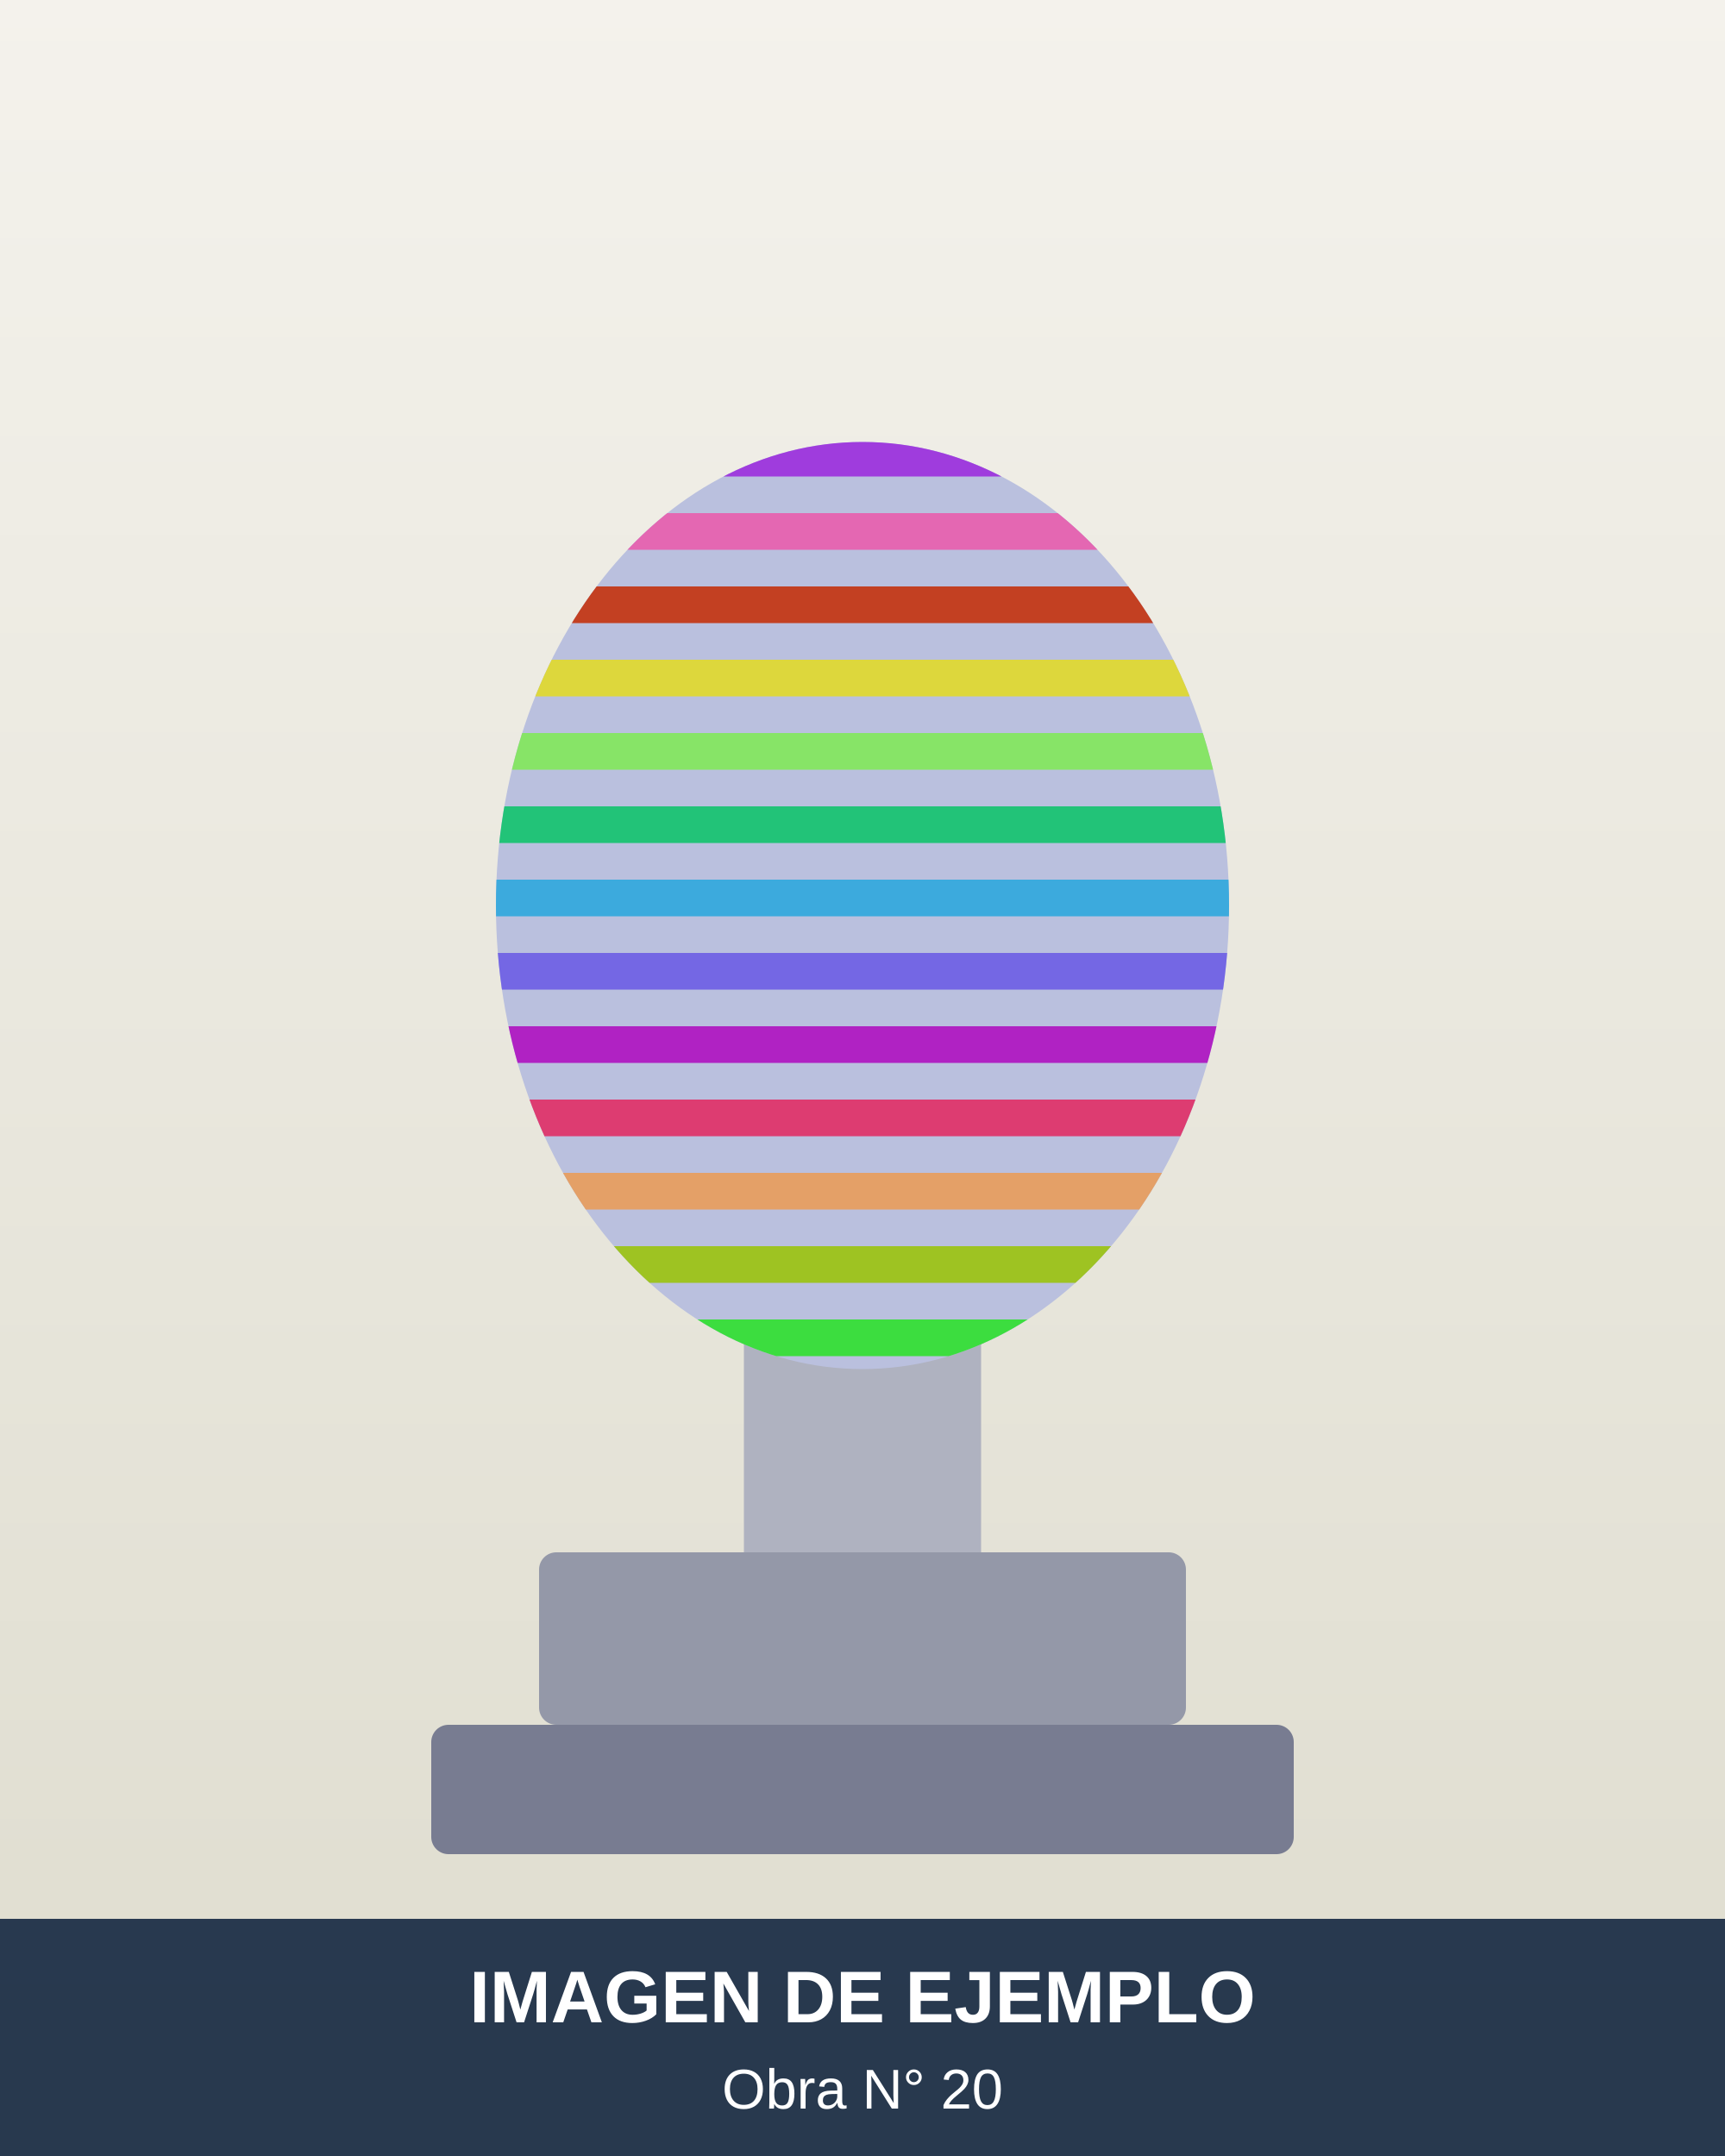
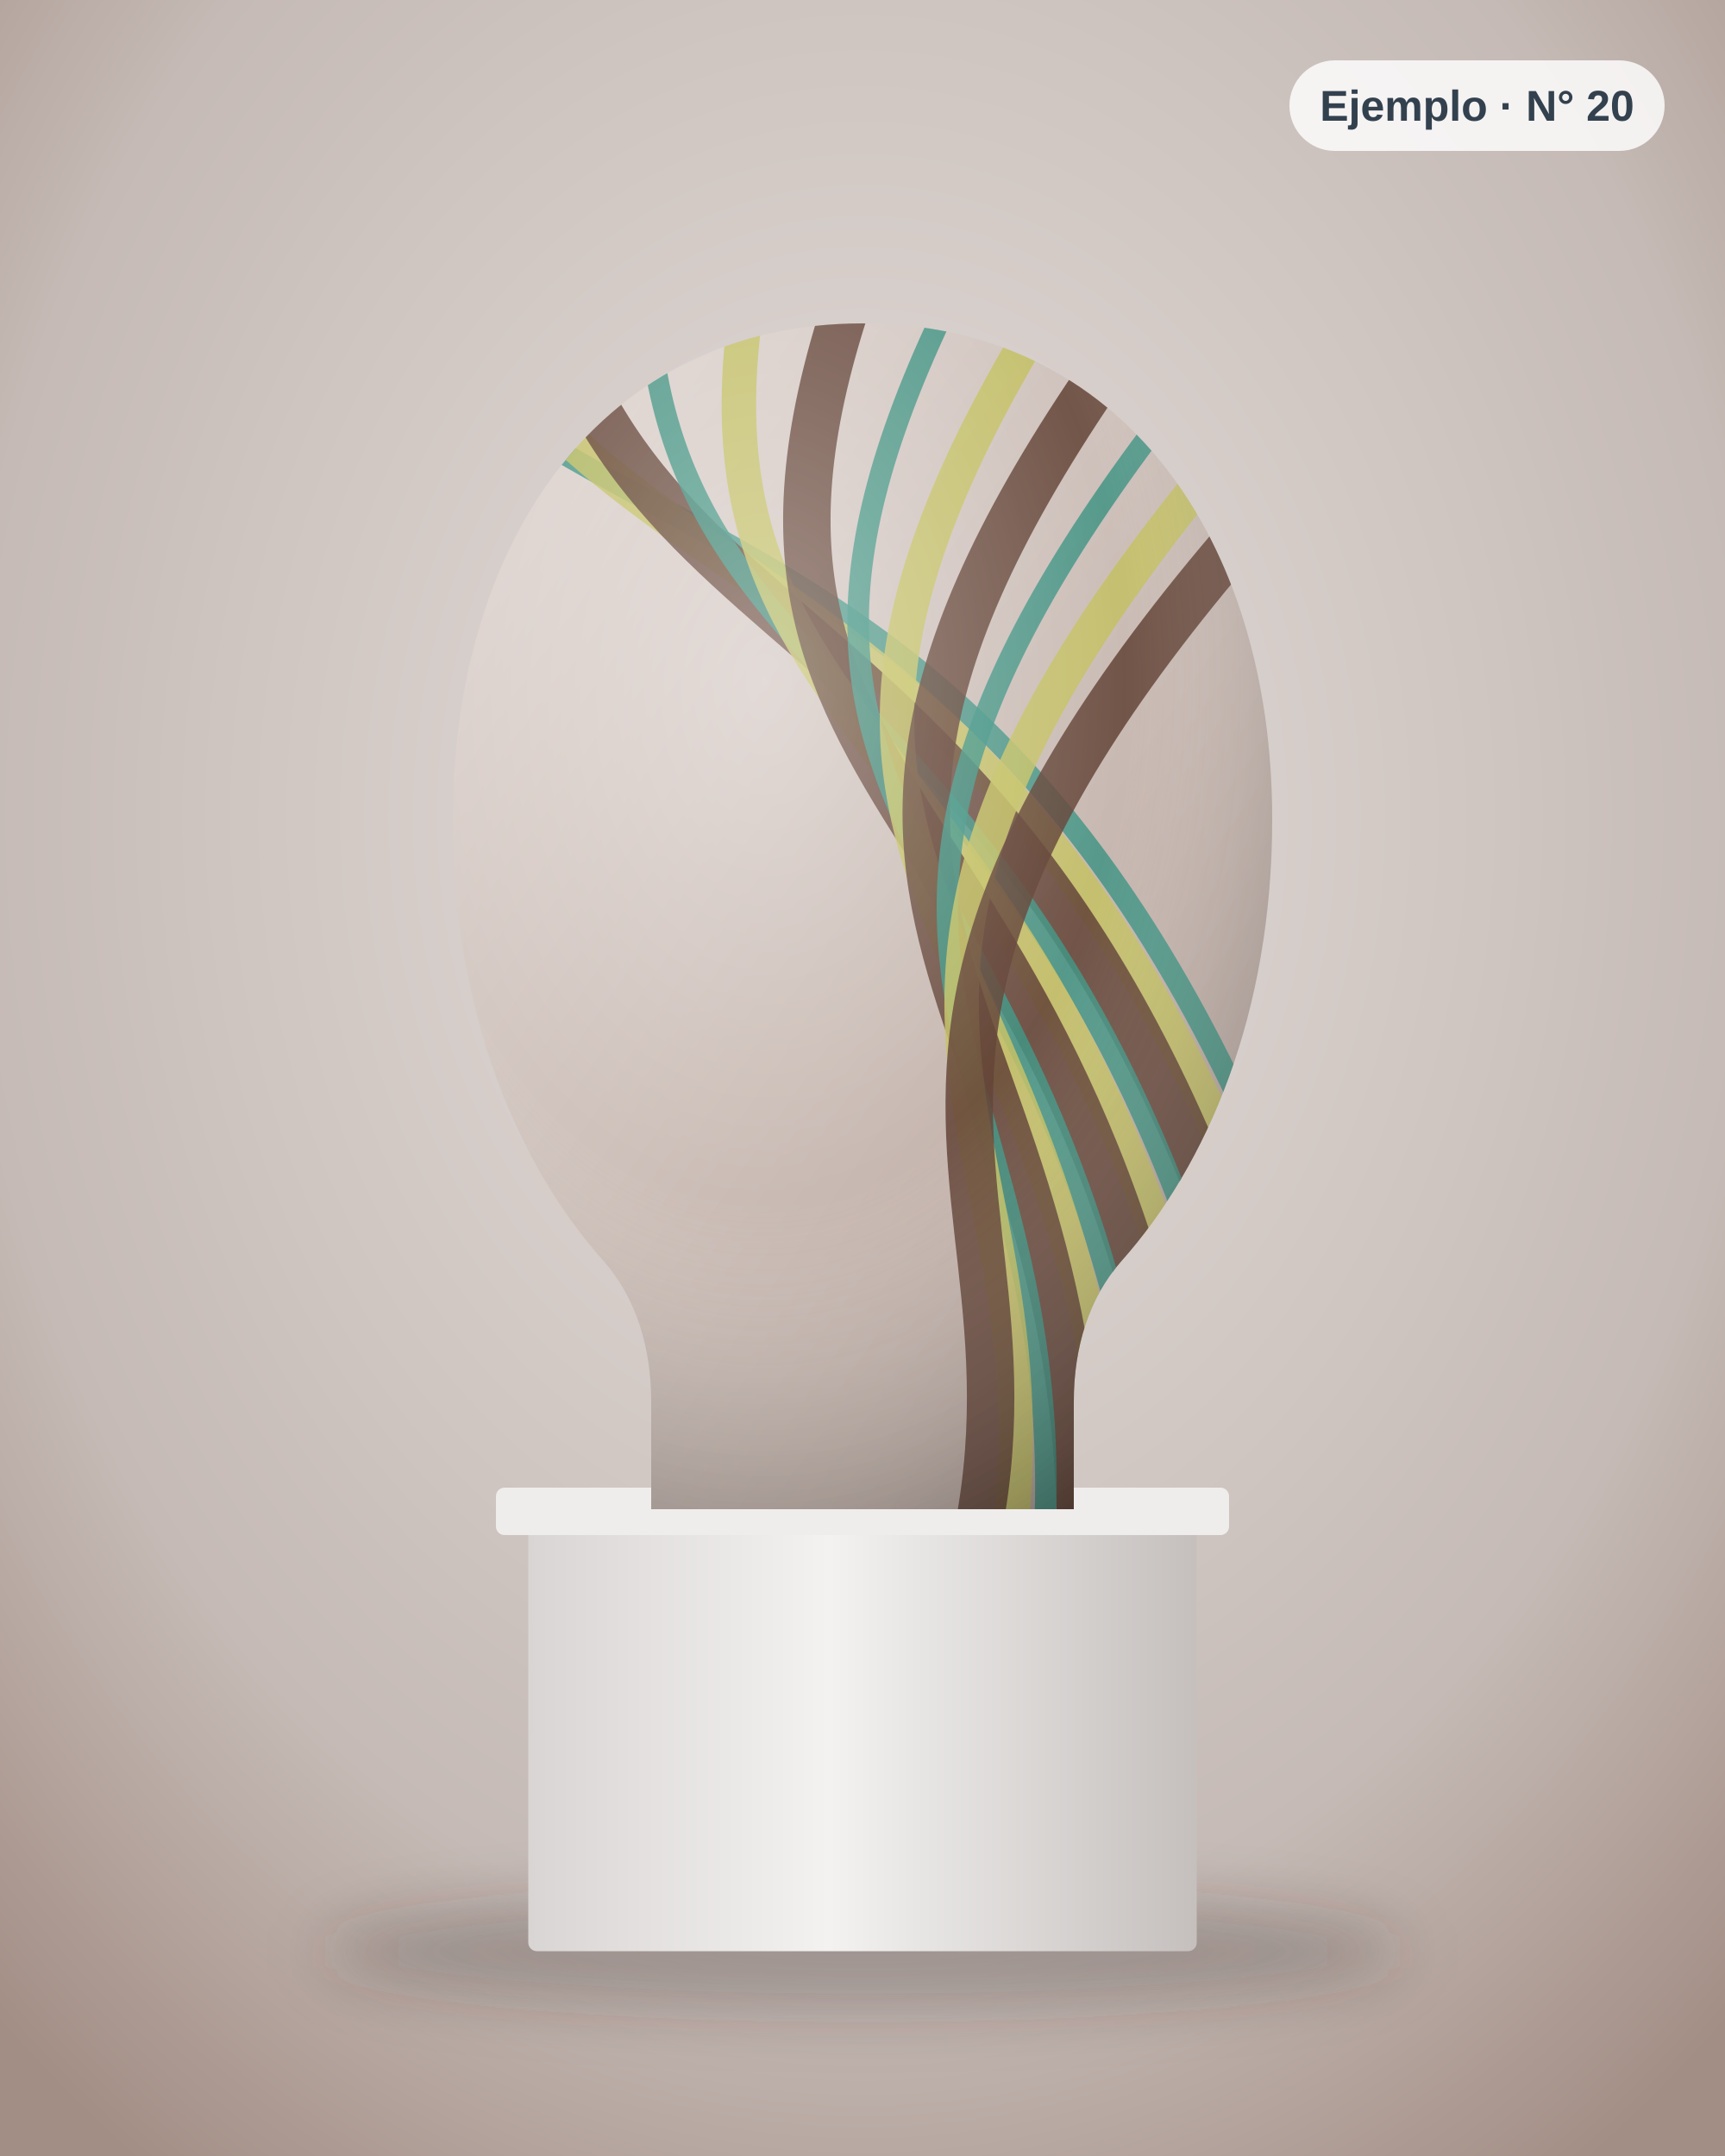
<svg xmlns="http://www.w3.org/2000/svg" viewBox="0 0 800 1000" width="800" height="1000">
  <defs>
-     <linearGradient id="f20" x1="0" y1="0" x2="0" y2="1">
-       <stop offset="0" stop-color="hsl(50 25% 94%)" />
-       <stop offset="1" stop-color="hsl(50 20% 84%)" />
+     <radialGradient id="fondoo20" cx="50%" cy="38%" r="75%">
+       <stop offset="0" stop-color="hsl(18 14% 88% / 1)" />
+       <stop offset="0.7" stop-color="hsl(18 12% 74% / 1)" />
+       <stop offset="1" stop-color="hsl(18 14% 58% / 1)" />
+     </radialGradient>
+     <linearGradient id="pielo20" x1="0" y1="0" x2="1" y2="1">
+       <stop offset="0" stop-color="hsl(18 18% 86% / 1)" />
+       <stop offset="1" stop-color="hsl(18 16% 66% / 1)" />
    </linearGradient>
-     <clipPath id="c20">
-       <ellipse cx="400" cy="420" rx="170" ry="215" />
+     <radialGradient id="luzo20" cx="38%" cy="30%" r="80%">
+       <stop offset="0" stop-color="#ffffff" stop-opacity="0.35" />
+       <stop offset="0.55" stop-color="#ffffff" stop-opacity="0" />
+       <stop offset="1" stop-color="#000000" stop-opacity="0.32" />
+     </radialGradient>
+     <linearGradient id="pedestalo20" x1="0" y1="0" x2="1" y2="0">
+       <stop offset="0" stop-color="hsl(18 6% 84% / 1)" />
+       <stop offset="0.45" stop-color="hsl(18 6% 95% / 1)" />
+       <stop offset="1" stop-color="hsl(18 6% 76% / 1)" />
+     </linearGradient>
+     <clipPath id="clipo20">
+       <path d="M400 150 C 520 150 590 250 590 380 C 590 470 560 540 520 585 C 505 602 498 625 498 650 L 498 700 L 302 700 L 302 650 C 302 625 295 602 280 585 C 240 540 210 470 210 380 C 210 250 280 150 400 150 Z" />
    </clipPath>
+     <filter id="bluro20" x="-20%" y="-200%" width="140%" height="500%">
+       <feGaussianBlur stdDeviation="14" />
+     </filter>
  </defs>
-   <rect width="800" height="1000" fill="url(#f20)" />
-   <rect x="345" y="600" width="110" height="130" fill="hsl(230 12% 72%)" />
-   <rect x="250" y="720" width="300" height="80" rx="8" fill="hsl(230 10% 62%)" />
-   <rect x="200" y="800" width="400" height="60" rx="8" fill="hsl(230 10% 52%)" />
-   <g clip-path="url(#c20)">
-     <rect width="800" height="1000" fill="hsl(230 35% 80%)" />
-     <rect x="0" y="170" width="800" height="17" fill="hsl(230 70% 45%)" />
-     <rect x="0" y="204" width="800" height="17" fill="hsl(277 70% 55%)" />
-     <rect x="0" y="238" width="800" height="17" fill="hsl(324 70% 65%)" />
-     <rect x="0" y="272" width="800" height="17" fill="hsl(11 70% 45%)" />
-     <rect x="0" y="306" width="800" height="17" fill="hsl(58 70% 55%)" />
-     <rect x="0" y="340" width="800" height="17" fill="hsl(105 70% 65%)" />
-     <rect x="0" y="374" width="800" height="17" fill="hsl(152 70% 45%)" />
-     <rect x="0" y="408" width="800" height="17" fill="hsl(199 70% 55%)" />
-     <rect x="0" y="442" width="800" height="17" fill="hsl(246 70% 65%)" />
-     <rect x="0" y="476" width="800" height="17" fill="hsl(293 70% 45%)" />
-     <rect x="0" y="510" width="800" height="17" fill="hsl(340 70% 55%)" />
-     <rect x="0" y="544" width="800" height="17" fill="hsl(27 70% 65%)" />
-     <rect x="0" y="578" width="800" height="17" fill="hsl(74 70% 45%)" />
-     <rect x="0" y="612" width="800" height="17" fill="hsl(121 70% 55%)" />
+   <rect width="800" height="1000" fill="url(#fondoo20)" />
+   <ellipse cx="400" cy="905" rx="250" ry="26" fill="hsl(18 12% 20% / 0.28)" filter="url(#bluro20)" />
+   <rect x="245" y="700" width="310" height="205" rx="4" fill="url(#pedestalo20)" />
+   <rect x="230" y="690" width="340" height="22" rx="4" fill="hsl(18 8% 93% / 1)" />
+   <path d="M400 150 C 520 150 590 250 590 380 C 590 470 560 540 520 585 C 505 602 498 625 498 650 L 498 700 L 302 700 L 302 650 C 302 625 295 602 280 585 C 240 540 210 470 210 380 C 210 250 280 150 400 150 Z" fill="url(#pielo20)" />
+   <g clip-path="url(#clipo20)">
+     <path d="M150 120 C 300 300, 520 200, 660 760" stroke="hsl(168 38% 42% / 1)" stroke-width="10" fill="none" stroke-linecap="round" opacity="0.85" />
+     <path d="M200 120 C 300 318, 520 230, 640 760" stroke="hsl(58 45% 58% / 1)" stroke-width="16" fill="none" stroke-linecap="round" opacity="0.85" />
+     <path d="M250 120 C 300 336, 520 260, 620 760" stroke="hsl(18 30% 30% / 1)" stroke-width="22" fill="none" stroke-linecap="round" opacity="0.85" />
+     <path d="M300 120 C 300 354, 520 290, 600 760" stroke="hsl(168 38% 42% / 1)" stroke-width="10" fill="none" stroke-linecap="round" opacity="0.85" />
+     <path d="M350 120 C 300 372, 520 320, 580 760" stroke="hsl(58 45% 58% / 1)" stroke-width="16" fill="none" stroke-linecap="round" opacity="0.85" />
+     <path d="M400 120 C 300 390, 520 350, 560 760" stroke="hsl(18 30% 30% / 1)" stroke-width="22" fill="none" stroke-linecap="round" opacity="0.85" />
+     <path d="M450 120 C 300 408, 520 380, 540 760" stroke="hsl(168 38% 42% / 1)" stroke-width="10" fill="none" stroke-linecap="round" opacity="0.85" />
+     <path d="M500 120 C 300 426, 520 410, 520 760" stroke="hsl(58 45% 58% / 1)" stroke-width="16" fill="none" stroke-linecap="round" opacity="0.85" />
+     <path d="M550 120 C 300 444, 520 440, 500 760" stroke="hsl(18 30% 30% / 1)" stroke-width="22" fill="none" stroke-linecap="round" opacity="0.85" />
+     <path d="M600 120 C 300 462, 520 470, 480 760" stroke="hsl(168 38% 42% / 1)" stroke-width="10" fill="none" stroke-linecap="round" opacity="0.85" />
+     <path d="M650 120 C 300 480, 520 500, 460 760" stroke="hsl(58 45% 58% / 1)" stroke-width="16" fill="none" stroke-linecap="round" opacity="0.85" />
+     <path d="M700 120 C 300 498, 520 530, 440 760" stroke="hsl(18 30% 30% / 1)" stroke-width="22" fill="none" stroke-linecap="round" opacity="0.85" />
  </g>
-   <rect x="0" y="890" width="800" height="110" fill="#10233d" opacity="0.88" />
-   <text x="400" y="938" text-anchor="middle" font-family="Segoe UI, Arial, sans-serif" font-size="34" font-weight="800" fill="#ffffff">IMAGEN DE EJEMPLO</text>
-   <text x="400" y="978" text-anchor="middle" font-family="Segoe UI, Arial, sans-serif" font-size="26" fill="#ffffff">Obra N° 20</text>
+   <path d="M400 150 C 520 150 590 250 590 380 C 590 470 560 540 520 585 C 505 602 498 625 498 650 L 498 700 L 302 700 L 302 650 C 302 625 295 602 280 585 C 240 540 210 470 210 380 C 210 250 280 150 400 150 Z" fill="url(#luzo20)" />
+   <g font-family="Segoe UI, Arial, sans-serif">
+     <rect x="598" y="28" width="174" height="42" rx="21" fill="#ffffff" fill-opacity="0.82" />
+     <text x="685" y="56" text-anchor="middle" font-size="20" font-weight="700" fill="#33414f">Ejemplo · N° 20</text>
+   </g>
</svg>
